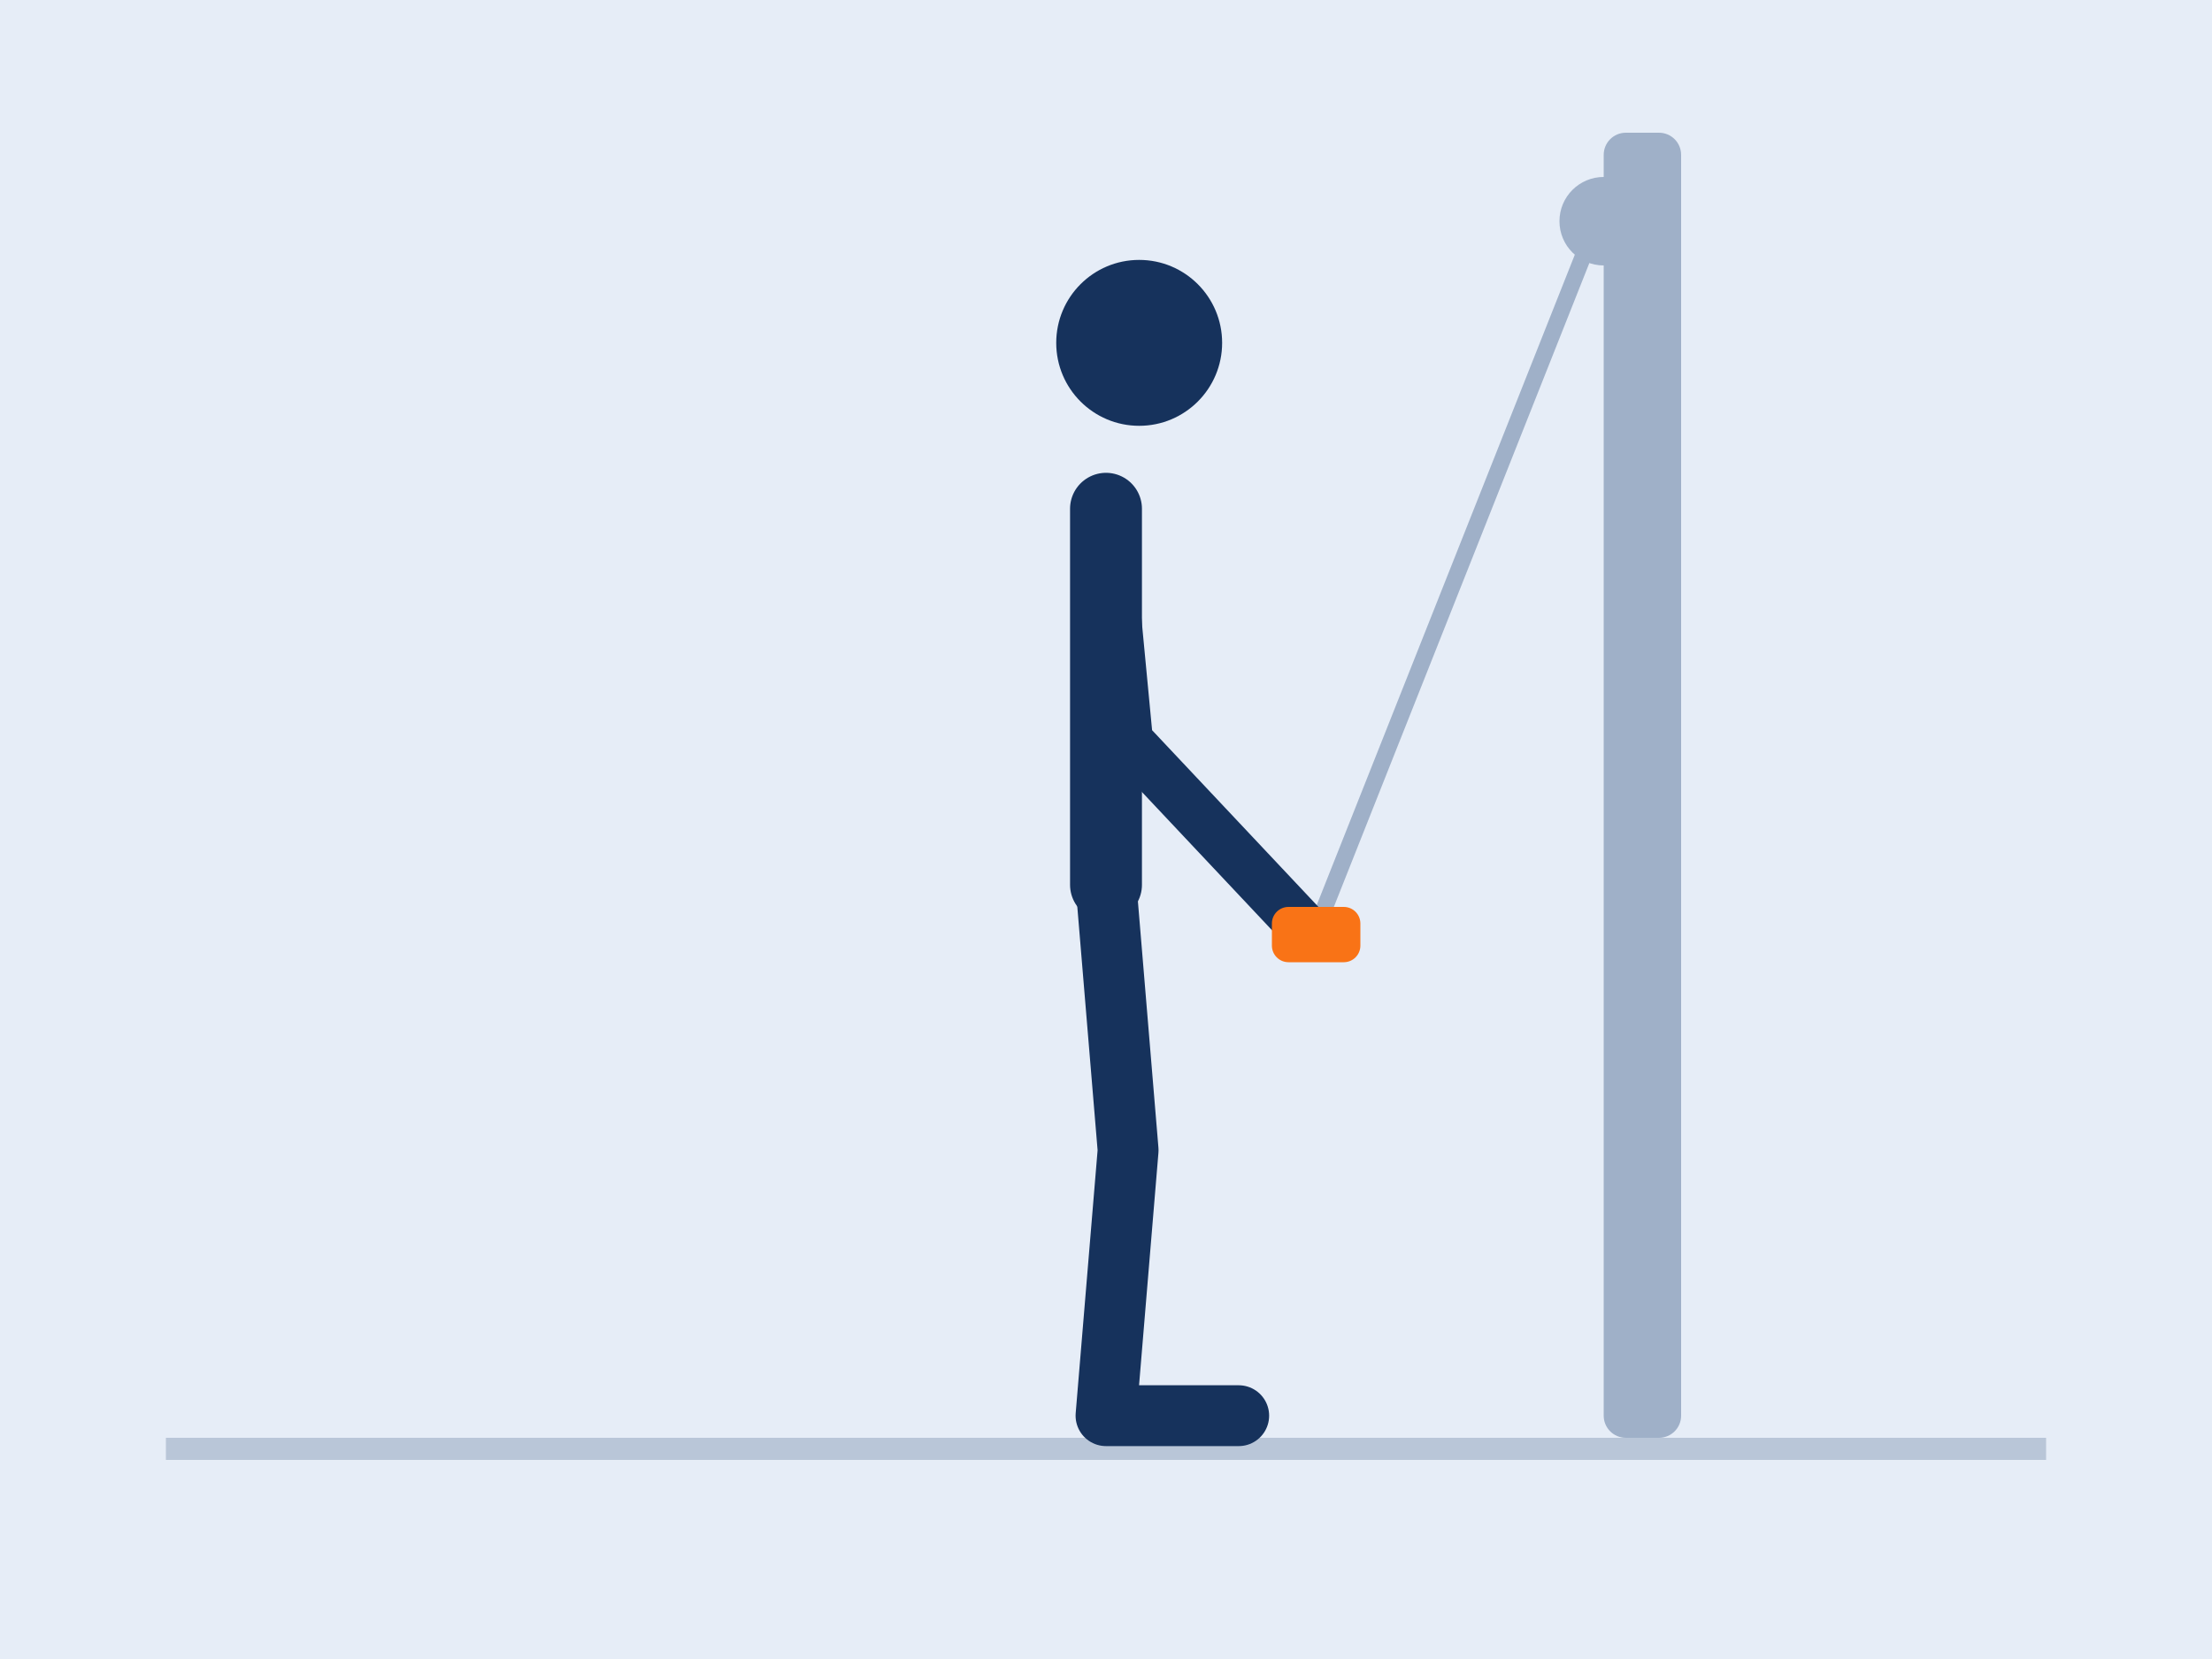
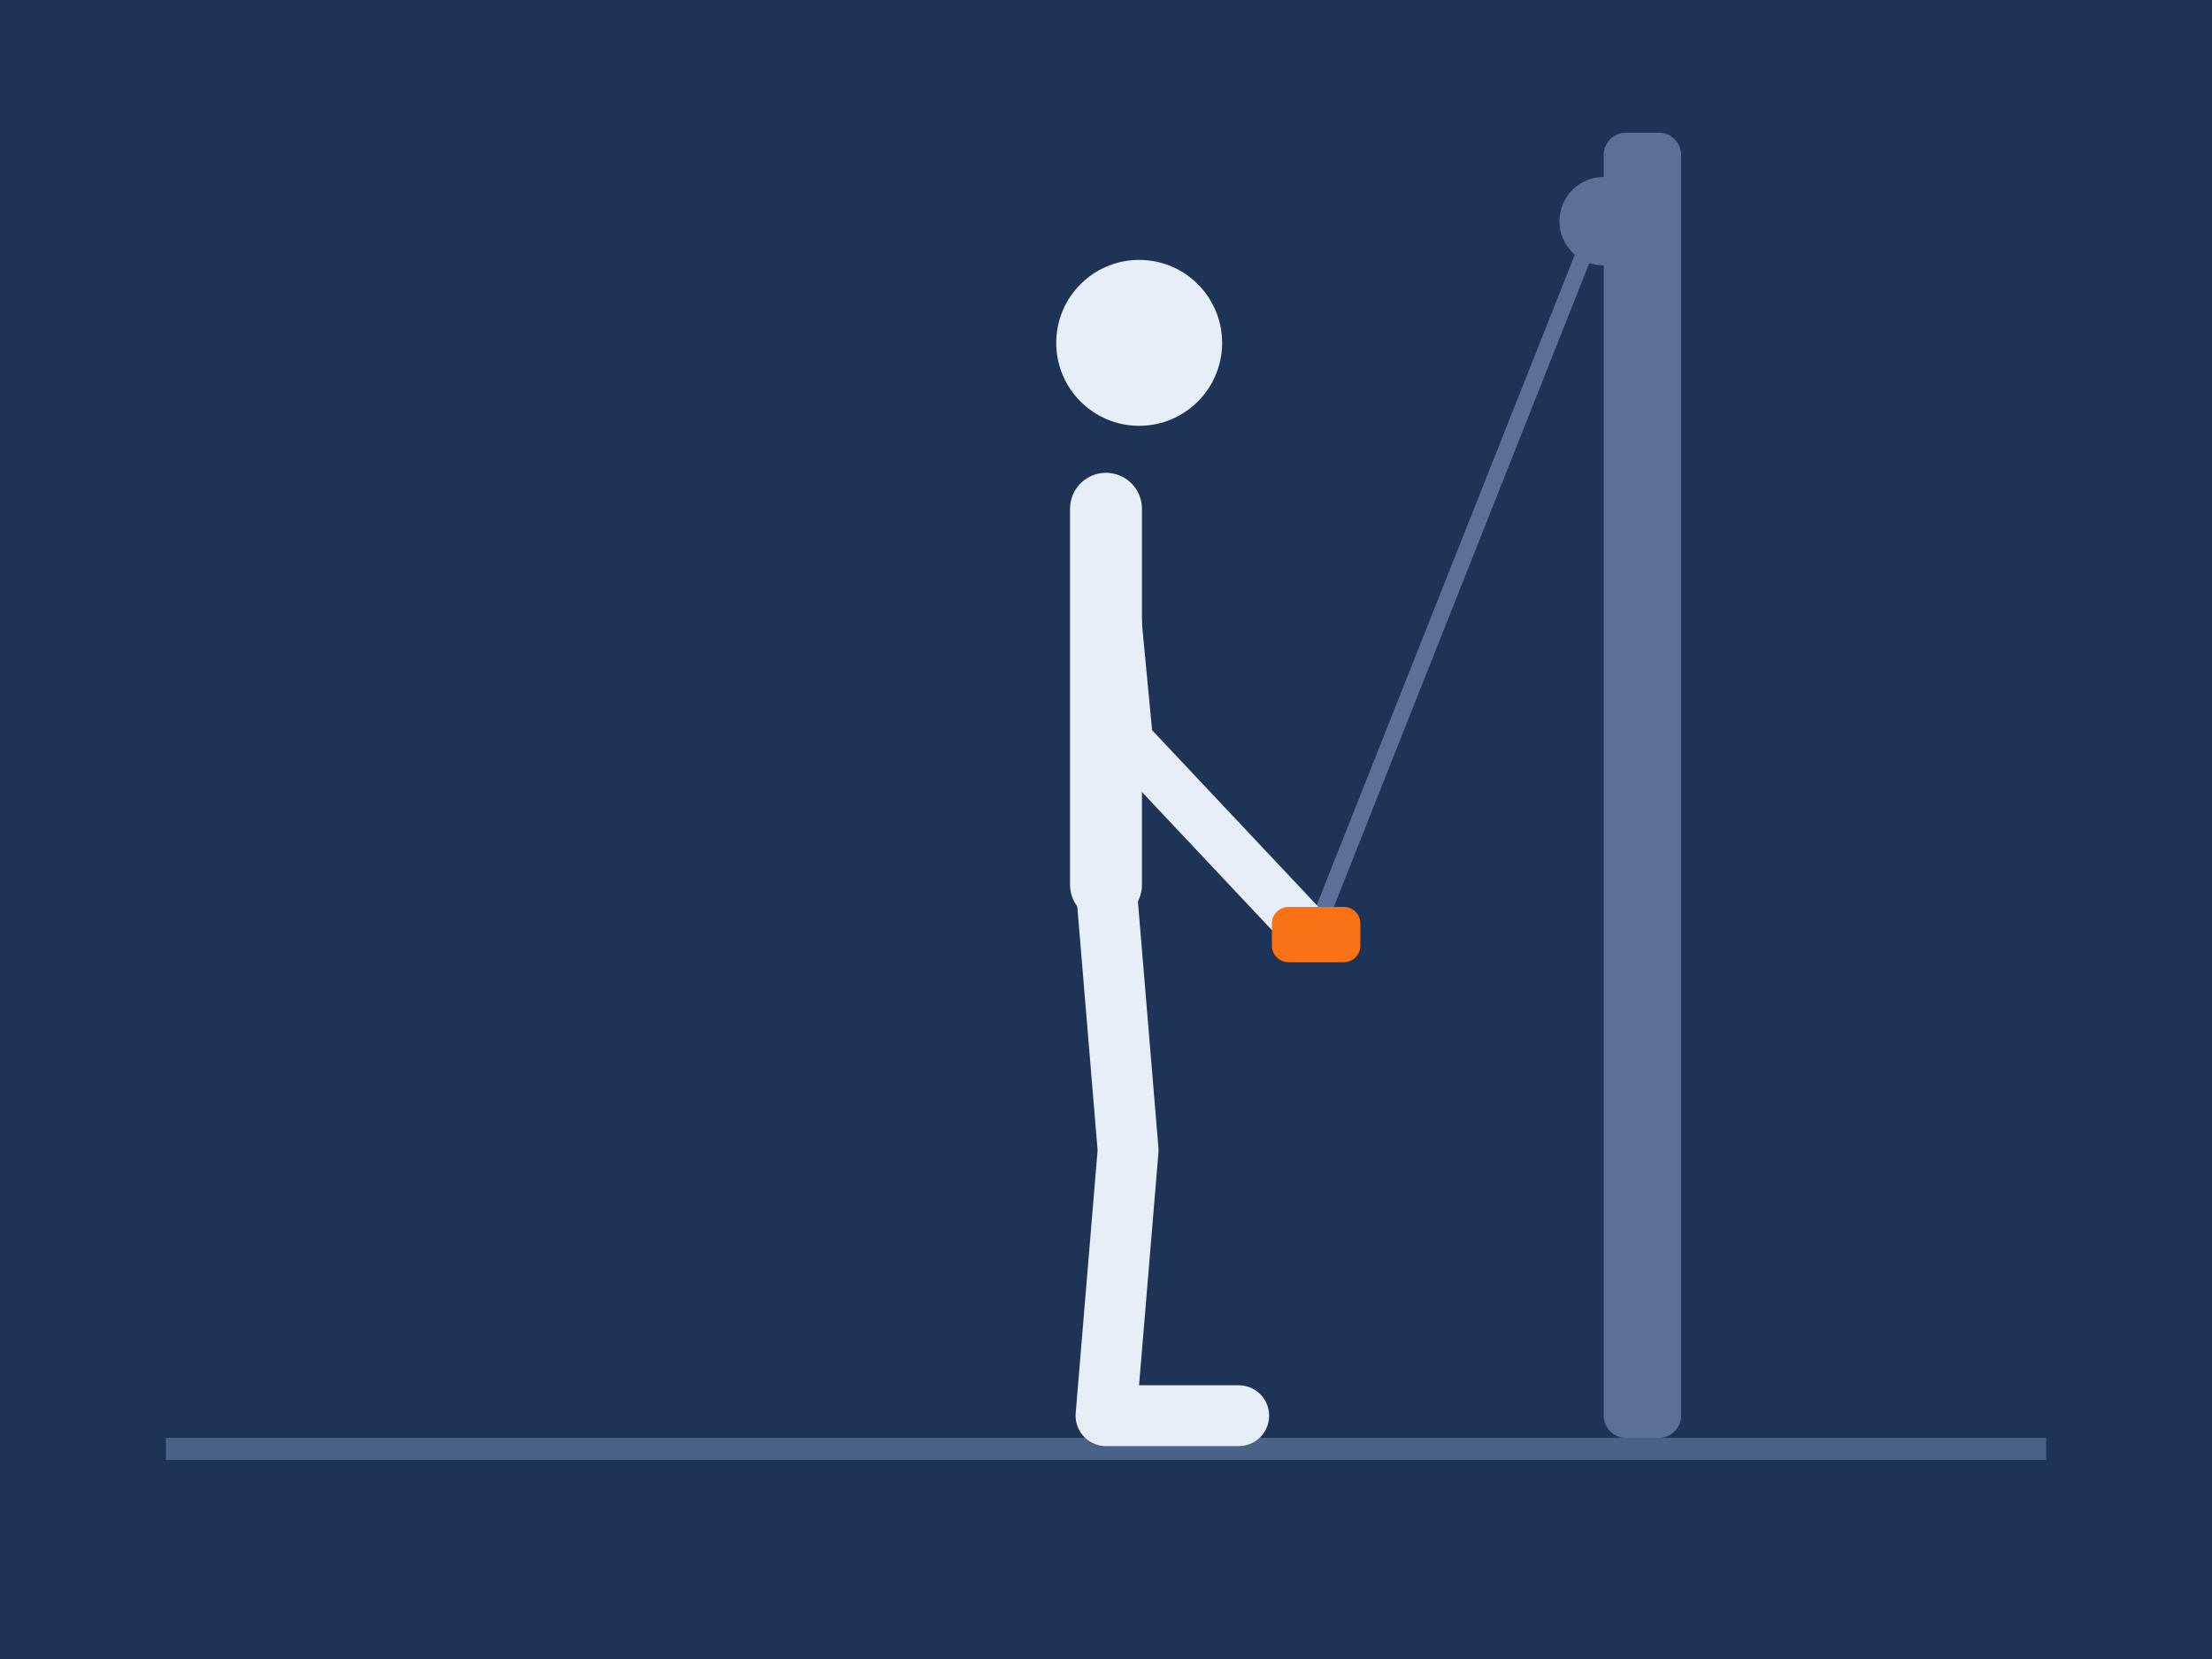
<svg xmlns="http://www.w3.org/2000/svg" viewBox="0 0 400 300" width="400" height="300">
-   <rect width="400" height="300" fill="#e6edf7" />
-   <line x1="30" y1="262" x2="370" y2="262" stroke="#b9c6d8" stroke-width="4" />
-   <rect x="290" y="24" width="14" height="236" rx="4" fill="#9fb0c8" />
-   <circle cx="290" cy="40" r="8" fill="#9fb0c8" />
-   <line x1="288" y1="42" x2="238" y2="168" stroke="#9fb0c8" stroke-width="3" stroke-linecap="round" />
-   <polyline points="200,160 204,208 200,256 224,256" fill="none" stroke="#16325c" stroke-width="11" stroke-linecap="round" stroke-linejoin="round" />
-   <line x1="200" y1="92" x2="200" y2="160" stroke="#16325c" stroke-width="13" stroke-linecap="round" />
-   <polyline points="200,92 204,134 236,168" fill="none" stroke="#16325c" stroke-width="9" stroke-linecap="round" stroke-linejoin="round" />
-   <circle cx="206" cy="62" r="15" fill="#16325c" />
+   <rect width="400" height="300" fill="#1e3456" />
+   <line x1="30" y1="262" x2="370" y2="262" stroke="#4a6188" stroke-width="4" />
+   <rect x="290" y="24" width="14" height="236" rx="4" fill="#5a7096" />
+   <circle cx="290" cy="40" r="8" fill="#5a7096" />
+   <line x1="288" y1="42" x2="238" y2="168" stroke="#5a7096" stroke-width="3" stroke-linecap="round" />
+   <polyline points="200,160 204,208 200,256 224,256" fill="none" stroke="#e8eef8" stroke-width="11" stroke-linecap="round" stroke-linejoin="round" />
+   <line x1="200" y1="92" x2="200" y2="160" stroke="#e8eef8" stroke-width="13" stroke-linecap="round" />
+   <polyline points="200,92 204,134 236,168" fill="none" stroke="#e8eef8" stroke-width="9" stroke-linecap="round" stroke-linejoin="round" />
+   <circle cx="206" cy="62" r="15" fill="#e8eef8" />
  <rect x="230" y="164" width="16" height="10" rx="3" fill="#f97316" />
</svg>
